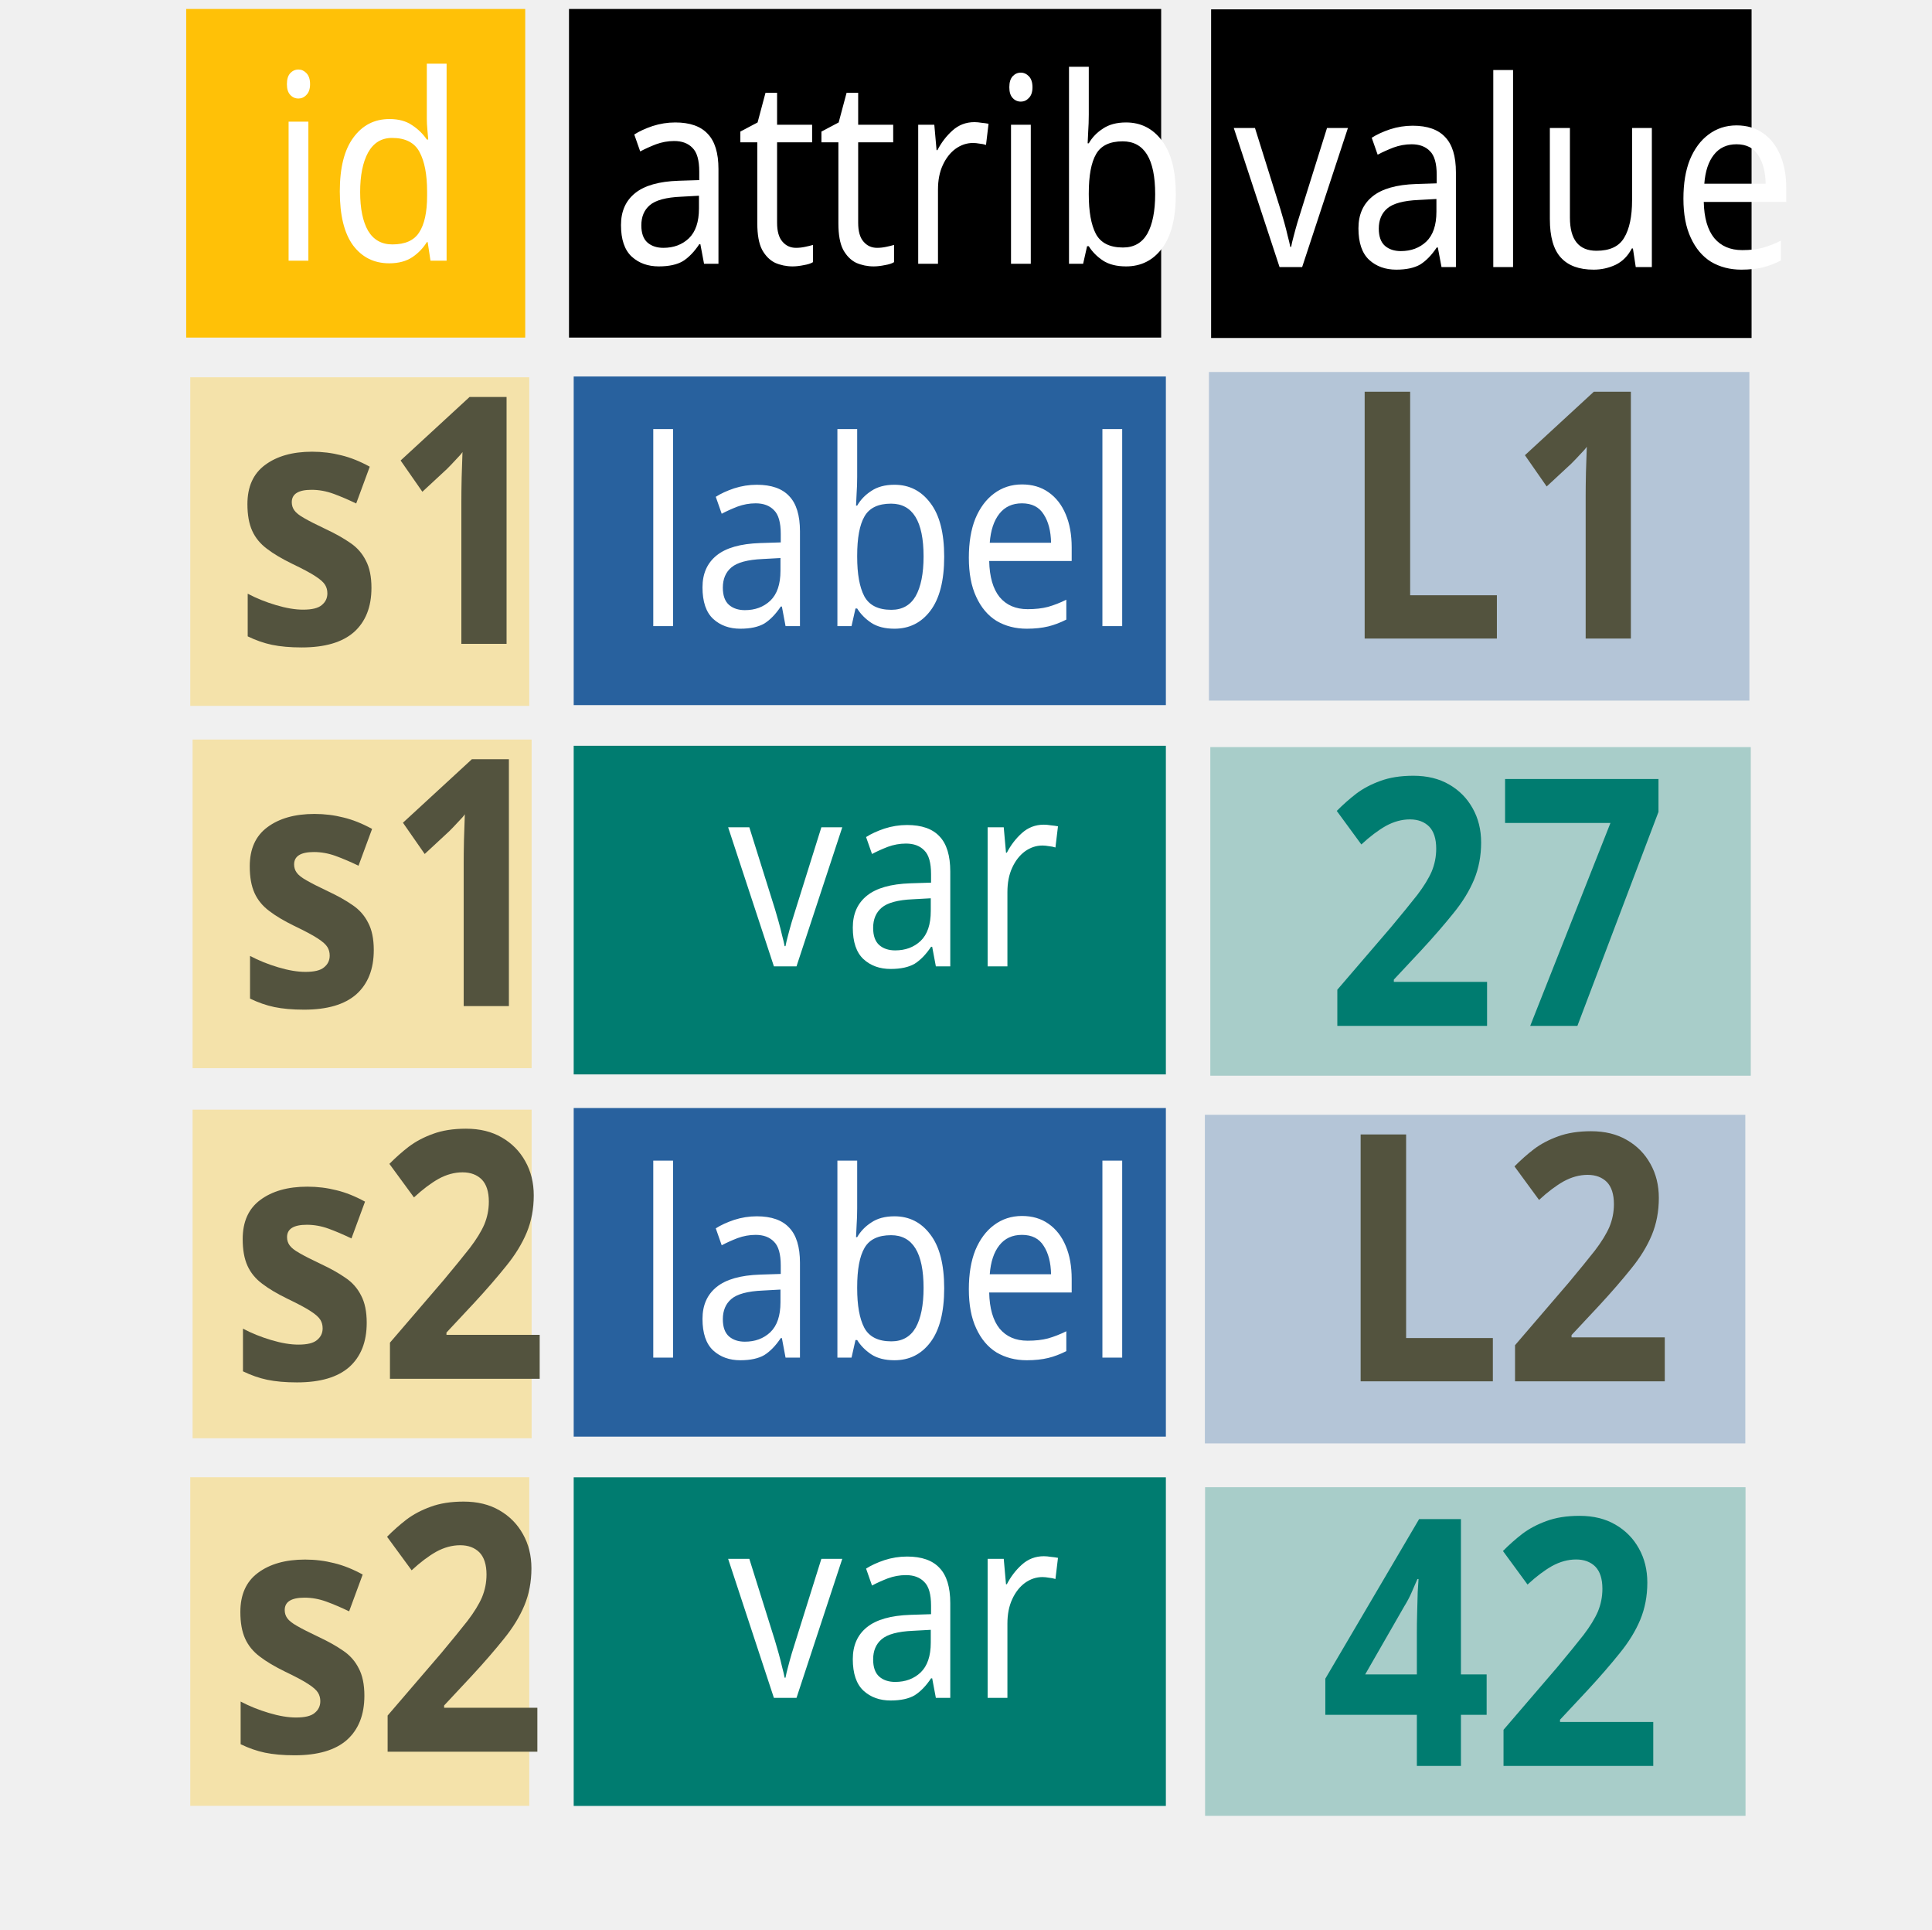
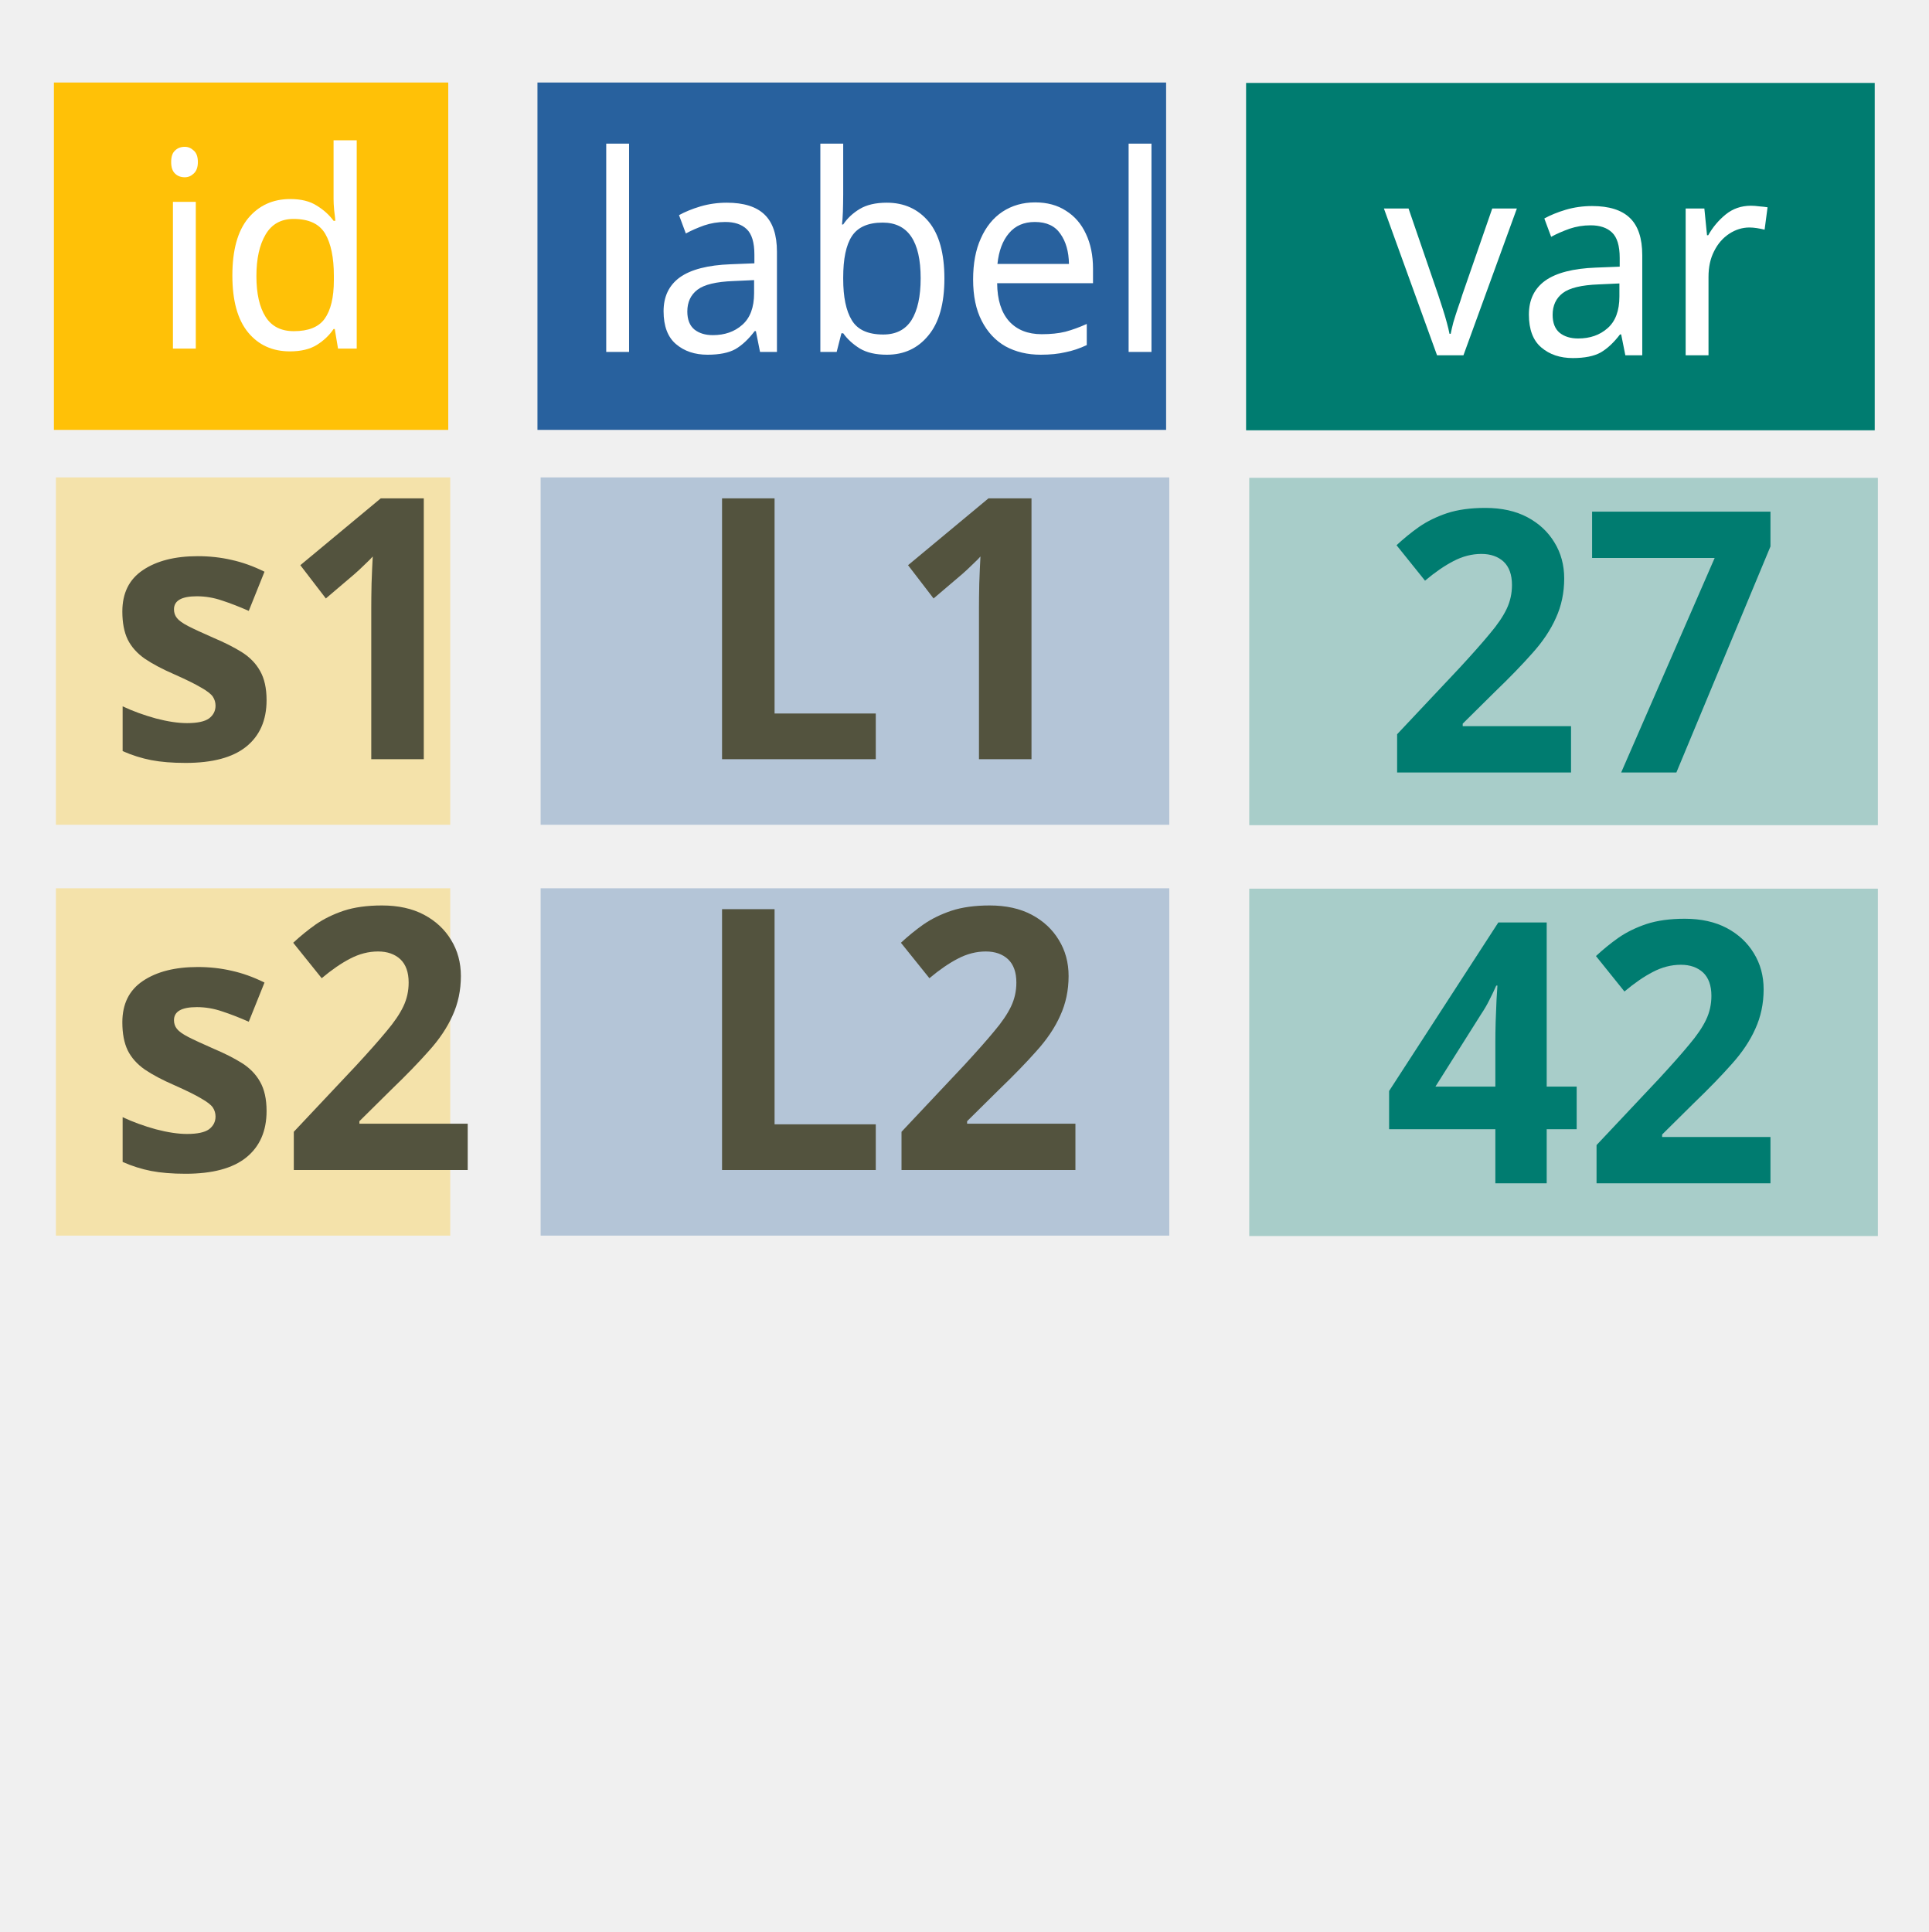
- <svg xmlns="http://www.w3.org/2000/svg" width="99.528" height="99.408" viewBox="0 0 99.528 99.408" fill="none" version="1.1" id="svg50">
+ <svg xmlns="http://www.w3.org/2000/svg" width="99.197" height="99.386" viewBox="0 0 99.197 99.386" fill="none" version="1.1" id="svg50">
  <defs id="defs54" />
-   <rect style="fill:#000000;fill-opacity:1;stroke-width:1.181;stroke-opacity:0.446" id="rect17319" width="30.506" height="16.926" x="29.312" y="0.462" />
-   <rect style="fill:#000000;fill-opacity:1;stroke-width:1.128;stroke-opacity:0.446" id="rect17319-1" width="27.842" height="16.926" x="62.391" y="0.482" />
-   <text xml:space="preserve" style="font-size:16.576px;font-family:'Myriad Pro';-inkscape-font-specification:'Myriad Pro, Normal';fill:#ffffff;fill-opacity:0.454;stroke-width:1.128;stroke-opacity:0.446" x="33.767" y="12.658" id="text1368-4" transform="scale(0.9314801,1.07356)">
-     <tspan id="tspan1366-2" x="33.767" y="12.658" style="font-style:normal;font-variant:normal;font-weight:normal;font-stretch:normal;font-size:12.432px;font-family:'Myriad Pro';-inkscape-font-specification:'Myriad Pro, Normal';font-variant-ligatures:normal;font-variant-caps:normal;font-variant-numeric:normal;font-variant-east-asian:normal;fill:#ffffff;fill-opacity:1;stroke-width:1.128">attrib</tspan>
+   <rect style="fill:#28619e;fill-opacity:1;stroke-width:1.249;stroke-opacity:0.446" id="rect17319" width="32.337" height="17.869" x="27.647" y="4.245" />
+   <rect style="fill:#007c70;fill-opacity:1;stroke-width:1.249;stroke-opacity:0.446" id="rect17319-1" width="32.337" height="17.869" x="64.098" y="4.266" />
+   <text xml:space="preserve" style="font-size:18.355px;font-family:'Myriad Pro';-inkscape-font-specification:'Myriad Pro, Normal';fill:#ffffff;fill-opacity:0.454;stroke-width:1.249;stroke-opacity:0.446" x="30.747" y="17.688" id="text1368" transform="scale(0.9770097,1.023531)">
+     <tspan id="tspan1366" x="30.747" y="17.688" style="font-style:normal;font-variant:normal;font-weight:normal;font-stretch:normal;font-size:13.766px;font-family:'Myriad Pro';-inkscape-font-specification:'Myriad Pro, Normal';font-variant-ligatures:normal;font-variant-caps:normal;font-variant-numeric:normal;font-variant-east-asian:normal;fill:#ffffff;fill-opacity:1;stroke-width:1.249">label</tspan>
  </text>
-   <text xml:space="preserve" style="font-size:16.576px;font-family:'Myriad Pro';-inkscape-font-specification:'Myriad Pro, Normal';fill:#ffffff;fill-opacity:0.454;stroke-width:1.128;stroke-opacity:0.446" x="68.236" y="12.812" id="text1372-4" transform="scale(0.9314801,1.07356)">
-     <tspan id="tspan1370-6" x="68.236" y="12.812" style="font-style:normal;font-variant:normal;font-weight:normal;font-stretch:normal;font-size:12.432px;font-family:'Myriad Pro';-inkscape-font-specification:'Myriad Pro, Normal';font-variant-ligatures:normal;font-variant-caps:normal;font-variant-numeric:normal;font-variant-east-asian:normal;fill:#ffffff;fill-opacity:1;stroke-width:1.128">value</tspan>
+   <text xml:space="preserve" style="font-size:18.355px;font-family:'Myriad Pro';-inkscape-font-specification:'Myriad Pro, Normal';fill:#ffffff;fill-opacity:0.454;stroke-width:1.249;stroke-opacity:0.446" x="72.862" y="17.857" id="text1372" transform="scale(0.9770097,1.023531)">
+     <tspan id="tspan1370" x="72.862" y="17.857" style="font-style:normal;font-variant:normal;font-weight:normal;font-stretch:normal;font-size:13.766px;font-family:'Myriad Pro';-inkscape-font-specification:'Myriad Pro, Normal';font-variant-ligatures:normal;font-variant-caps:normal;font-variant-numeric:normal;font-variant-east-asian:normal;fill:#ffffff;fill-opacity:1;stroke-width:1.249">var</tspan>
  </text>
-   <rect style="opacity:0.3;fill:#28619e;fill-opacity:1;stroke-width:1.128;stroke-opacity:0.446" id="rect19149" width="27.842" height="16.926" x="62.279" y="19.16" />
-   <rect style="opacity:0.3;fill:#007c70;fill-opacity:1;stroke-width:1.128;stroke-opacity:0.446" id="rect19151" width="27.842" height="16.926" x="62.35" y="38.481" />
-   <rect style="opacity:0.3;fill:#28619e;fill-opacity:1;stroke-width:1.128;stroke-opacity:0.446" id="rect19153" width="27.842" height="16.926" x="62.069" y="57.42" />
-   <rect style="opacity:0.3;fill:#007c70;fill-opacity:1;stroke-width:1.128;stroke-opacity:0.446" id="rect19155" width="27.842" height="16.926" x="62.08" y="76.601" />
-   <text xml:space="preserve" style="font-style:normal;font-variant:normal;font-weight:600;font-stretch:normal;font-size:16.576px;font-family:'Myriad Pro';-inkscape-font-specification:'Myriad Pro, Semi-Bold';font-variant-ligatures:normal;font-variant-caps:normal;font-variant-numeric:normal;font-variant-east-asian:normal;fill:#53533e;fill-opacity:0.454;stroke-width:1.128;stroke-opacity:0.446" x="73.99" y="30.637" id="text1384-7" transform="scale(0.9314801,1.07356)">
-     <tspan id="tspan1382-5" x="73.99" y="30.637" style="font-style:normal;font-variant:normal;font-weight:600;font-stretch:normal;font-size:16.576px;font-family:'Myriad Pro';-inkscape-font-specification:'Myriad Pro, Semi-Bold';font-variant-ligatures:normal;font-variant-caps:normal;font-variant-numeric:normal;font-variant-east-asian:normal;fill:#53533e;fill-opacity:1;stroke-width:1.128">L1</tspan>
+   <rect style="opacity:0.3;fill:#28619e;fill-opacity:1;stroke-width:1.249;stroke-opacity:0.446" id="rect19149" width="32.337" height="17.869" x="27.81" y="24.559" />
+   <rect style="opacity:0.3;fill:#007c70;fill-opacity:1;stroke-width:1.249;stroke-opacity:0.446" id="rect19151" width="32.337" height="17.869" x="64.261" y="24.58" />
+   <rect style="opacity:0.3;fill:#28619e;fill-opacity:1;stroke-width:1.249;stroke-opacity:0.446" id="rect19153" width="32.337" height="17.869" x="27.81" y="45.694" />
+   <rect style="opacity:0.3;fill:#007c70;fill-opacity:1;stroke-width:1.249;stroke-opacity:0.446" id="rect19155" width="32.337" height="17.869" x="64.261" y="45.715" />
+   <text xml:space="preserve" style="font-style:normal;font-variant:normal;font-weight:600;font-stretch:normal;font-size:18.355px;font-family:'Myriad Pro';-inkscape-font-specification:'Myriad Pro, Semi-Bold';font-variant-ligatures:normal;font-variant-caps:normal;font-variant-numeric:normal;font-variant-east-asian:normal;fill:#53533e;fill-opacity:0.454;stroke-width:1.249;stroke-opacity:0.446" x="36.361" y="38.157" id="text1384" transform="scale(0.9770097,1.023531)">
+     <tspan id="tspan1382" x="36.361" y="38.157" style="font-style:normal;font-variant:normal;font-weight:600;font-stretch:normal;font-size:18.355px;font-family:'Myriad Pro';-inkscape-font-specification:'Myriad Pro, Semi-Bold';font-variant-ligatures:normal;font-variant-caps:normal;font-variant-numeric:normal;font-variant-east-asian:normal;fill:#53533e;fill-opacity:1;stroke-width:1.249">L1</tspan>
  </text>
-   <text xml:space="preserve" style="font-style:normal;font-variant:normal;font-weight:600;font-stretch:normal;font-size:16.576px;font-family:'Myriad Pro';-inkscape-font-specification:'Myriad Pro, Semi-Bold';font-variant-ligatures:normal;font-variant-caps:normal;font-variant-numeric:normal;font-variant-east-asian:normal;fill:#53533e;fill-opacity:0.454;stroke-width:1.128;stroke-opacity:0.446" x="73.766" y="66.275" id="text1388-9" transform="scale(0.9314801,1.07356)">
-     <tspan id="tspan1386-2" x="73.766" y="66.275" style="font-style:normal;font-variant:normal;font-weight:600;font-stretch:normal;font-size:16.576px;font-family:'Myriad Pro';-inkscape-font-specification:'Myriad Pro, Semi-Bold';font-variant-ligatures:normal;font-variant-caps:normal;font-variant-numeric:normal;font-variant-east-asian:normal;fill:#53533e;fill-opacity:1;stroke-width:1.128">L2</tspan>
+   <text xml:space="preserve" style="font-style:normal;font-variant:normal;font-weight:600;font-stretch:normal;font-size:18.355px;font-family:'Myriad Pro';-inkscape-font-specification:'Myriad Pro, Semi-Bold';font-variant-ligatures:normal;font-variant-caps:normal;font-variant-numeric:normal;font-variant-east-asian:normal;fill:#53533e;fill-opacity:0.454;stroke-width:1.249;stroke-opacity:0.446" x="36.361" y="58.806" id="text1388" transform="scale(0.9770097,1.023531)">
+     <tspan id="tspan1386" x="36.361" y="58.806" style="font-style:normal;font-variant:normal;font-weight:600;font-stretch:normal;font-size:18.355px;font-family:'Myriad Pro';-inkscape-font-specification:'Myriad Pro, Semi-Bold';font-variant-ligatures:normal;font-variant-caps:normal;font-variant-numeric:normal;font-variant-east-asian:normal;fill:#53533e;fill-opacity:1;stroke-width:1.249">L2</tspan>
  </text>
-   <text xml:space="preserve" style="font-style:normal;font-variant:normal;font-weight:600;font-stretch:normal;font-size:16.576px;font-family:'Myriad Pro';-inkscape-font-specification:'Myriad Pro, Semi-Bold';font-variant-ligatures:normal;font-variant-caps:normal;font-variant-numeric:normal;font-variant-east-asian:normal;fill:#007c70;fill-opacity:1;stroke-width:1.128;stroke-dasharray:none;stroke-opacity:0.446" x="73.304" y="49.219" id="text1392-6" transform="scale(0.9314801,1.07356)">
-     <tspan id="tspan1390-2" x="73.304" y="49.219" style="font-style:normal;font-variant:normal;font-weight:600;font-stretch:normal;font-size:16.576px;font-family:'Myriad Pro';-inkscape-font-specification:'Myriad Pro, Semi-Bold';font-variant-ligatures:normal;font-variant-caps:normal;font-variant-numeric:normal;font-variant-east-asian:normal;fill:#007c70;fill-opacity:1;stroke-width:1.128;stroke-dasharray:none">27</tspan>
+   <text xml:space="preserve" style="font-style:normal;font-variant:normal;font-weight:600;font-stretch:normal;font-size:18.355px;font-family:'Myriad Pro';-inkscape-font-specification:'Myriad Pro, Semi-Bold';font-variant-ligatures:normal;font-variant-caps:normal;font-variant-numeric:normal;font-variant-east-asian:normal;fill:#007c70;fill-opacity:1;stroke-width:1.249;stroke-dasharray:none;stroke-opacity:0.446" x="72.824" y="38.825" id="text1392" transform="scale(0.9770097,1.023531)">
+     <tspan id="tspan1390" x="72.824" y="38.825" style="font-style:normal;font-variant:normal;font-weight:600;font-stretch:normal;font-size:18.355px;font-family:'Myriad Pro';-inkscape-font-specification:'Myriad Pro, Semi-Bold';font-variant-ligatures:normal;font-variant-caps:normal;font-variant-numeric:normal;font-variant-east-asian:normal;fill:#007c70;fill-opacity:1;stroke-width:1.249;stroke-dasharray:none">27</tspan>
  </text>
-   <text xml:space="preserve" style="font-style:normal;font-variant:normal;font-weight:600;font-stretch:normal;font-size:16.576px;font-family:'Myriad Pro';-inkscape-font-specification:'Myriad Pro, Semi-Bold';font-variant-ligatures:normal;font-variant-caps:normal;font-variant-numeric:normal;font-variant-east-asian:normal;fill:#007c70;fill-opacity:1;stroke-width:1.128;stroke-dasharray:none;stroke-opacity:0.446" x="73.014" y="84.727" id="text1396-9" transform="scale(0.9314801,1.07356)">
-     <tspan id="tspan1394-6" x="73.014" y="84.727" style="font-style:normal;font-variant:normal;font-weight:600;font-stretch:normal;font-size:16.576px;font-family:'Myriad Pro';-inkscape-font-specification:'Myriad Pro, Semi-Bold';font-variant-ligatures:normal;font-variant-caps:normal;font-variant-numeric:normal;font-variant-east-asian:normal;fill:#007c70;fill-opacity:1;stroke-width:1.128;stroke-dasharray:none">42</tspan>
+   <text xml:space="preserve" style="font-style:normal;font-variant:normal;font-weight:600;font-stretch:normal;font-size:18.355px;font-family:'Myriad Pro';-inkscape-font-specification:'Myriad Pro, Semi-Bold';font-variant-ligatures:normal;font-variant-caps:normal;font-variant-numeric:normal;font-variant-east-asian:normal;fill:#007c70;fill-opacity:1;stroke-width:1.249;stroke-dasharray:none;stroke-opacity:0.446" x="72.824" y="59.474" id="text1396" transform="scale(0.9770097,1.023531)">
+     <tspan id="tspan1394" x="72.824" y="59.474" style="font-style:normal;font-variant:normal;font-weight:600;font-stretch:normal;font-size:18.355px;font-family:'Myriad Pro';-inkscape-font-specification:'Myriad Pro, Semi-Bold';font-variant-ligatures:normal;font-variant-caps:normal;font-variant-numeric:normal;font-variant-east-asian:normal;fill:#007c70;fill-opacity:1;stroke-width:1.249;stroke-dasharray:none">42</tspan>
  </text>
-   <rect style="fill:#ffc107;fill-opacity:1;stroke-width:0.894;stroke-opacity:0.446" id="rect19251" width="17.465" height="16.926" x="9.592" y="0.462" />
-   <text xml:space="preserve" style="font-size:16.576px;font-family:'Myriad Pro';-inkscape-font-specification:'Myriad Pro, Normal';fill:#ffffff;fill-opacity:0.454;stroke-width:1.128;stroke-opacity:0.446" x="14.898" y="12.509" id="text19255" transform="scale(0.9314801,1.07356)">
-     <tspan id="tspan19253" x="14.898" y="12.509" style="font-style:normal;font-variant:normal;font-weight:normal;font-stretch:normal;font-size:12.432px;font-family:'Myriad Pro';-inkscape-font-specification:'Myriad Pro, Normal';font-variant-ligatures:normal;font-variant-caps:normal;font-variant-numeric:normal;font-variant-east-asian:normal;fill:#ffffff;fill-opacity:1;stroke-width:1.128">id</tspan>
+   <rect style="fill:#ffc107;fill-opacity:1;stroke-width:0.989;stroke-opacity:0.446" id="rect19251" width="20.285" height="17.869" x="2.773" y="4.245" />
+   <text xml:space="preserve" style="font-size:18.355px;font-family:'Myriad Pro';-inkscape-font-specification:'Myriad Pro, Normal';fill:#ffffff;fill-opacity:0.454;stroke-width:1.249;stroke-opacity:0.446" x="7.933" y="17.522" id="text19255" transform="scale(0.9770097,1.023531)">
+     <tspan id="tspan19253" x="7.933" y="17.522" style="font-style:normal;font-variant:normal;font-weight:normal;font-stretch:normal;font-size:13.766px;font-family:'Myriad Pro';-inkscape-font-specification:'Myriad Pro, Normal';font-variant-ligatures:normal;font-variant-caps:normal;font-variant-numeric:normal;font-variant-east-asian:normal;fill:#ffffff;fill-opacity:1;stroke-width:1.249">id</tspan>
  </text>
-   <rect style="opacity:0.3;fill:#ffc107;fill-opacity:1;stroke-width:0.894;stroke-opacity:0.446" id="rect19257" width="17.465" height="16.926" x="9.801" y="19.432" />
-   <rect style="opacity:0.3;fill:#ffc107;fill-opacity:1;stroke-width:0.894;stroke-opacity:0.446" id="rect19259" width="17.465" height="16.926" x="9.922" y="38.092" />
-   <text xml:space="preserve" style="font-style:normal;font-variant:normal;font-weight:600;font-stretch:normal;font-size:16.576px;font-family:'Myriad Pro';-inkscape-font-specification:'Myriad Pro, Semi-Bold';font-variant-ligatures:normal;font-variant-caps:normal;font-variant-numeric:normal;font-variant-east-asian:normal;fill:#53533e;fill-opacity:0.454;stroke-width:1.128;stroke-opacity:0.446" x="12.932" y="30.89" id="text19263" transform="scale(0.9314801,1.07356)">
-     <tspan id="tspan19261" x="12.932" y="30.89" style="font-style:normal;font-variant:normal;font-weight:600;font-stretch:normal;font-size:16.576px;font-family:'Myriad Pro';-inkscape-font-specification:'Myriad Pro, Semi-Bold';font-variant-ligatures:normal;font-variant-caps:normal;font-variant-numeric:normal;font-variant-east-asian:normal;fill:#53533e;fill-opacity:1;stroke-width:1.128">s1</tspan>
+   <rect style="opacity:0.3;fill:#ffc107;fill-opacity:1;stroke-width:0.989;stroke-opacity:0.446" id="rect19257" width="20.285" height="17.869" x="2.875" y="24.559" />
+   <rect style="opacity:0.3;fill:#ffc107;fill-opacity:1;stroke-width:0.989;stroke-opacity:0.446" id="rect19259" width="20.285" height="17.869" x="2.875" y="45.694" />
+   <text xml:space="preserve" style="font-style:normal;font-variant:normal;font-weight:600;font-stretch:normal;font-size:18.355px;font-family:'Myriad Pro';-inkscape-font-specification:'Myriad Pro, Semi-Bold';font-variant-ligatures:normal;font-variant-caps:normal;font-variant-numeric:normal;font-variant-east-asian:normal;fill:#53533e;fill-opacity:0.454;stroke-width:1.249;stroke-opacity:0.446" x="5.612" y="38.157" id="text19263" transform="scale(0.9770097,1.023531)">
+     <tspan id="tspan19261" x="5.612" y="38.157" style="font-style:normal;font-variant:normal;font-weight:600;font-stretch:normal;font-size:18.355px;font-family:'Myriad Pro';-inkscape-font-specification:'Myriad Pro, Semi-Bold';font-variant-ligatures:normal;font-variant-caps:normal;font-variant-numeric:normal;font-variant-east-asian:normal;fill:#53533e;fill-opacity:1;stroke-width:1.249">s1</tspan>
  </text>
-   <text xml:space="preserve" style="font-style:normal;font-variant:normal;font-weight:600;font-stretch:normal;font-size:16.576px;font-family:'Myriad Pro';-inkscape-font-specification:'Myriad Pro, Semi-Bold';font-variant-ligatures:normal;font-variant-caps:normal;font-variant-numeric:normal;font-variant-east-asian:normal;fill:#53533e;fill-opacity:0.454;stroke-width:1.128;stroke-opacity:0.446" x="13.062" y="48.272" id="text19267" transform="scale(0.9314801,1.07356)">
-     <tspan id="tspan19265" x="13.062" y="48.272" style="font-style:normal;font-variant:normal;font-weight:600;font-stretch:normal;font-size:16.576px;font-family:'Myriad Pro';-inkscape-font-specification:'Myriad Pro, Semi-Bold';font-variant-ligatures:normal;font-variant-caps:normal;font-variant-numeric:normal;font-variant-east-asian:normal;fill:#53533e;fill-opacity:1;stroke-width:1.128">s1</tspan>
-   </text>
-   <rect style="opacity:0.3;fill:#ffc107;fill-opacity:1;stroke-width:0.894;stroke-opacity:0.446" id="rect23985" width="17.465" height="16.926" x="9.922" y="57.155" />
-   <rect style="opacity:0.3;fill:#ffc107;fill-opacity:1;stroke-width:0.894;stroke-opacity:0.446" id="rect23987" width="17.465" height="16.926" x="9.801" y="76.087" />
-   <text xml:space="preserve" style="font-style:normal;font-variant:normal;font-weight:600;font-stretch:normal;font-size:16.576px;font-family:'Myriad Pro';-inkscape-font-specification:'Myriad Pro, Semi-Bold';font-variant-ligatures:normal;font-variant-caps:normal;font-variant-numeric:normal;font-variant-east-asian:normal;fill:#53533e;fill-opacity:0.454;stroke-width:1.128;stroke-opacity:0.446" x="12.672" y="66.155" id="text23991" transform="scale(0.9314801,1.07356)">
-     <tspan id="tspan23989" x="12.672" y="66.155" style="font-style:normal;font-variant:normal;font-weight:600;font-stretch:normal;font-size:16.576px;font-family:'Myriad Pro';-inkscape-font-specification:'Myriad Pro, Semi-Bold';font-variant-ligatures:normal;font-variant-caps:normal;font-variant-numeric:normal;font-variant-east-asian:normal;fill:#53533e;fill-opacity:1;stroke-width:1.128">s2</tspan>
-   </text>
-   <text xml:space="preserve" style="font-style:normal;font-variant:normal;font-weight:600;font-stretch:normal;font-size:16.576px;font-family:'Myriad Pro';-inkscape-font-specification:'Myriad Pro, Semi-Bold';font-variant-ligatures:normal;font-variant-caps:normal;font-variant-numeric:normal;font-variant-east-asian:normal;fill:#53533e;fill-opacity:0.454;stroke-width:1.128;stroke-opacity:0.446" x="12.542" y="84.043" id="text23995" transform="scale(0.9314801,1.07356)">
-     <tspan id="tspan23993" x="12.542" y="84.043" style="font-style:normal;font-variant:normal;font-weight:600;font-stretch:normal;font-size:16.576px;font-family:'Myriad Pro';-inkscape-font-specification:'Myriad Pro, Semi-Bold';font-variant-ligatures:normal;font-variant-caps:normal;font-variant-numeric:normal;font-variant-east-asian:normal;fill:#53533e;fill-opacity:1;stroke-width:1.128">s2</tspan>
-   </text>
-   <rect style="fill:#28619e;fill-opacity:1;stroke-width:1.181;stroke-opacity:0.446" id="rect30009" width="30.506" height="16.926" x="29.554" y="19.392" />
-   <text xml:space="preserve" style="font-size:16.576px;font-family:'Myriad Pro';-inkscape-font-specification:'Myriad Pro, Normal';fill:#ffffff;fill-opacity:0.454;stroke-width:1.128;stroke-opacity:0.446" x="35.068" y="30.038" id="text30013" transform="scale(0.9314801,1.07356)">
-     <tspan id="tspan30011" x="35.068" y="30.038" style="font-style:normal;font-variant:normal;font-weight:normal;font-stretch:normal;font-size:12.432px;font-family:'Myriad Pro';-inkscape-font-specification:'Myriad Pro, Normal';font-variant-ligatures:normal;font-variant-caps:normal;font-variant-numeric:normal;font-variant-east-asian:normal;fill:#ffffff;fill-opacity:1;stroke-width:1.128">label</tspan>
-   </text>
-   <rect style="fill:#28619e;fill-opacity:1;stroke-width:1.181;stroke-opacity:0.446" id="rect32193" width="30.506" height="16.926" x="29.554" y="57.071" />
-   <text xml:space="preserve" style="font-size:16.576px;font-family:'Myriad Pro';-inkscape-font-specification:'Myriad Pro, Normal';fill:#ffffff;fill-opacity:0.454;stroke-width:1.128;stroke-opacity:0.446" x="35.068" y="65.135" id="text32197" transform="scale(0.9314801,1.07356)">
-     <tspan id="tspan32195" x="35.068" y="65.135" style="font-style:normal;font-variant:normal;font-weight:normal;font-stretch:normal;font-size:12.432px;font-family:'Myriad Pro';-inkscape-font-specification:'Myriad Pro, Normal';font-variant-ligatures:normal;font-variant-caps:normal;font-variant-numeric:normal;font-variant-east-asian:normal;fill:#ffffff;fill-opacity:1;stroke-width:1.128">label</tspan>
-   </text>
-   <rect style="fill:#007c70;fill-opacity:1;stroke-width:1.181;stroke-opacity:0.446" id="rect32199" width="30.506" height="16.926" x="29.554" y="38.413" />
-   <text xml:space="preserve" style="font-size:16.576px;font-family:'Myriad Pro';-inkscape-font-specification:'Myriad Pro, Normal';fill:#ffffff;fill-opacity:0.454;stroke-width:1.128;stroke-opacity:0.446" x="40.269" y="46.363" id="text32203" transform="scale(0.9314801,1.07356)">
-     <tspan id="tspan32201" x="40.269" y="46.363" style="font-style:normal;font-variant:normal;font-weight:normal;font-stretch:normal;font-size:12.432px;font-family:'Myriad Pro';-inkscape-font-specification:'Myriad Pro, Normal';font-variant-ligatures:normal;font-variant-caps:normal;font-variant-numeric:normal;font-variant-east-asian:normal;fill:#ffffff;fill-opacity:1;stroke-width:1.128">var</tspan>
-   </text>
-   <rect style="fill:#007c70;fill-opacity:1;stroke-width:1.181;stroke-opacity:0.446" id="rect32307" width="30.506" height="16.926" x="29.554" y="76.092" />
-   <text xml:space="preserve" style="font-size:16.576px;font-family:'Myriad Pro';-inkscape-font-specification:'Myriad Pro, Normal';fill:#ffffff;fill-opacity:0.454;stroke-width:1.128;stroke-opacity:0.446" x="40.269" y="81.46" id="text32311" transform="scale(0.9314801,1.07356)">
-     <tspan id="tspan32309" x="40.269" y="81.46" style="font-style:normal;font-variant:normal;font-weight:normal;font-stretch:normal;font-size:12.432px;font-family:'Myriad Pro';-inkscape-font-specification:'Myriad Pro, Normal';font-variant-ligatures:normal;font-variant-caps:normal;font-variant-numeric:normal;font-variant-east-asian:normal;fill:#ffffff;fill-opacity:1;stroke-width:1.128">var</tspan>
+   <text xml:space="preserve" style="font-style:normal;font-variant:normal;font-weight:600;font-stretch:normal;font-size:18.355px;font-family:'Myriad Pro';-inkscape-font-specification:'Myriad Pro, Semi-Bold';font-variant-ligatures:normal;font-variant-caps:normal;font-variant-numeric:normal;font-variant-east-asian:normal;fill:#53533e;fill-opacity:0.454;stroke-width:1.249;stroke-opacity:0.446" x="5.612" y="58.806" id="text19267" transform="scale(0.9770097,1.023531)">
+     <tspan id="tspan19265" x="5.612" y="58.806" style="font-style:normal;font-variant:normal;font-weight:600;font-stretch:normal;font-size:18.355px;font-family:'Myriad Pro';-inkscape-font-specification:'Myriad Pro, Semi-Bold';font-variant-ligatures:normal;font-variant-caps:normal;font-variant-numeric:normal;font-variant-east-asian:normal;fill:#53533e;fill-opacity:1;stroke-width:1.249">s2</tspan>
  </text>
</svg>
